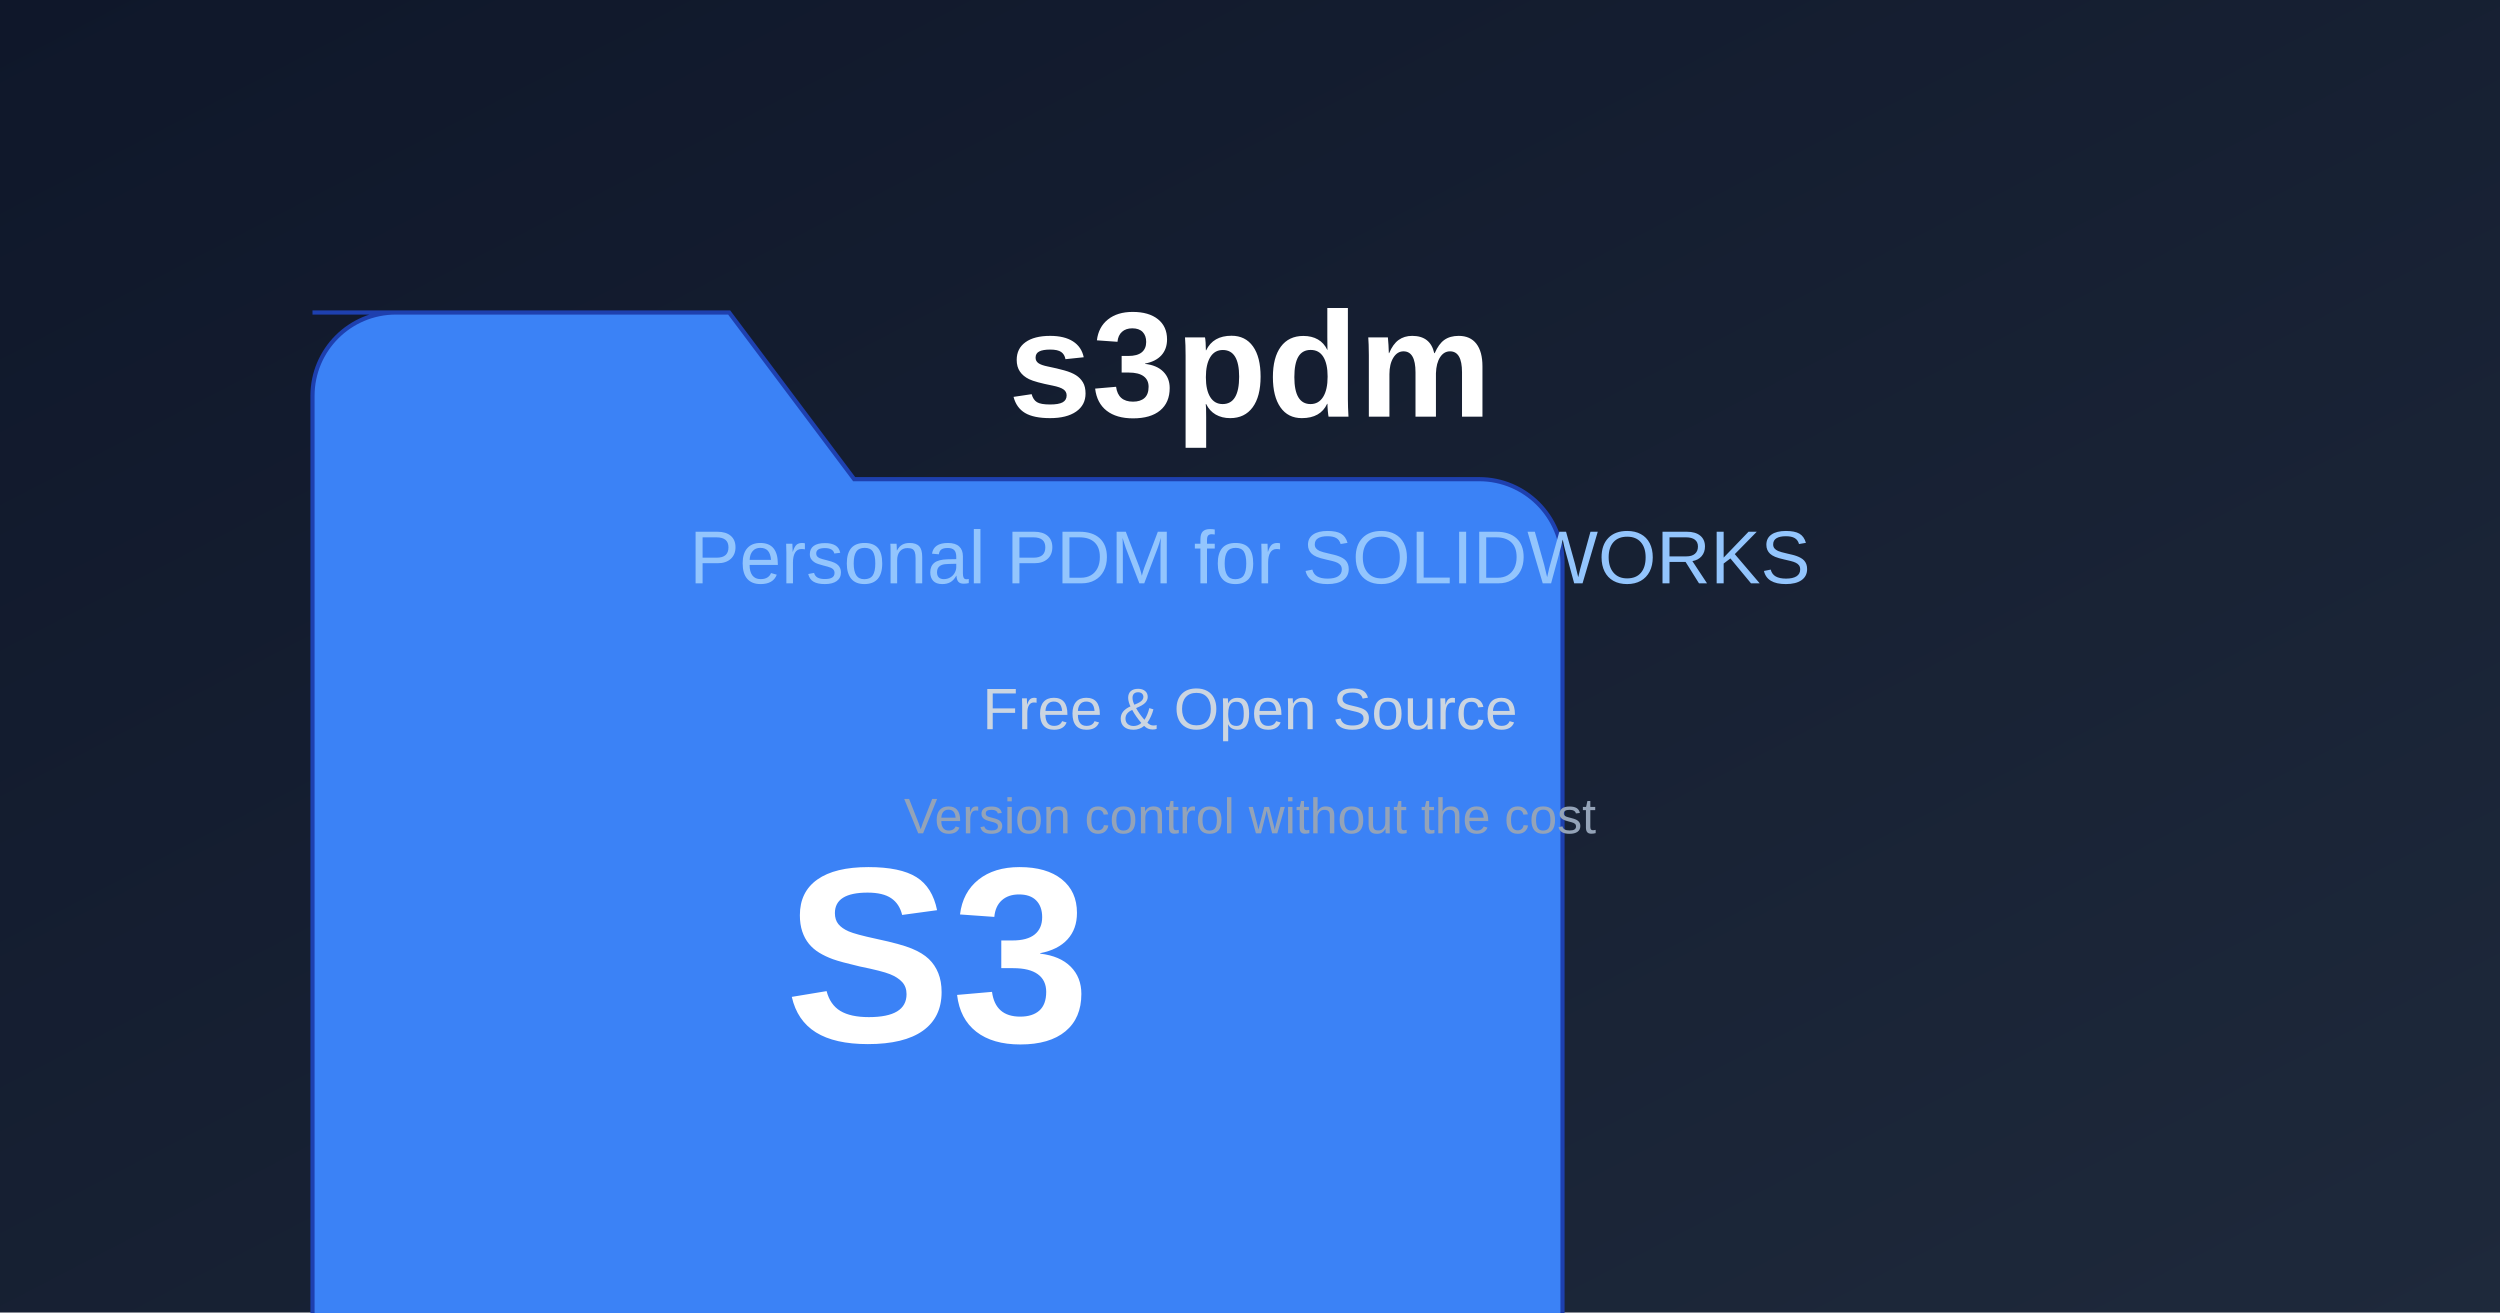
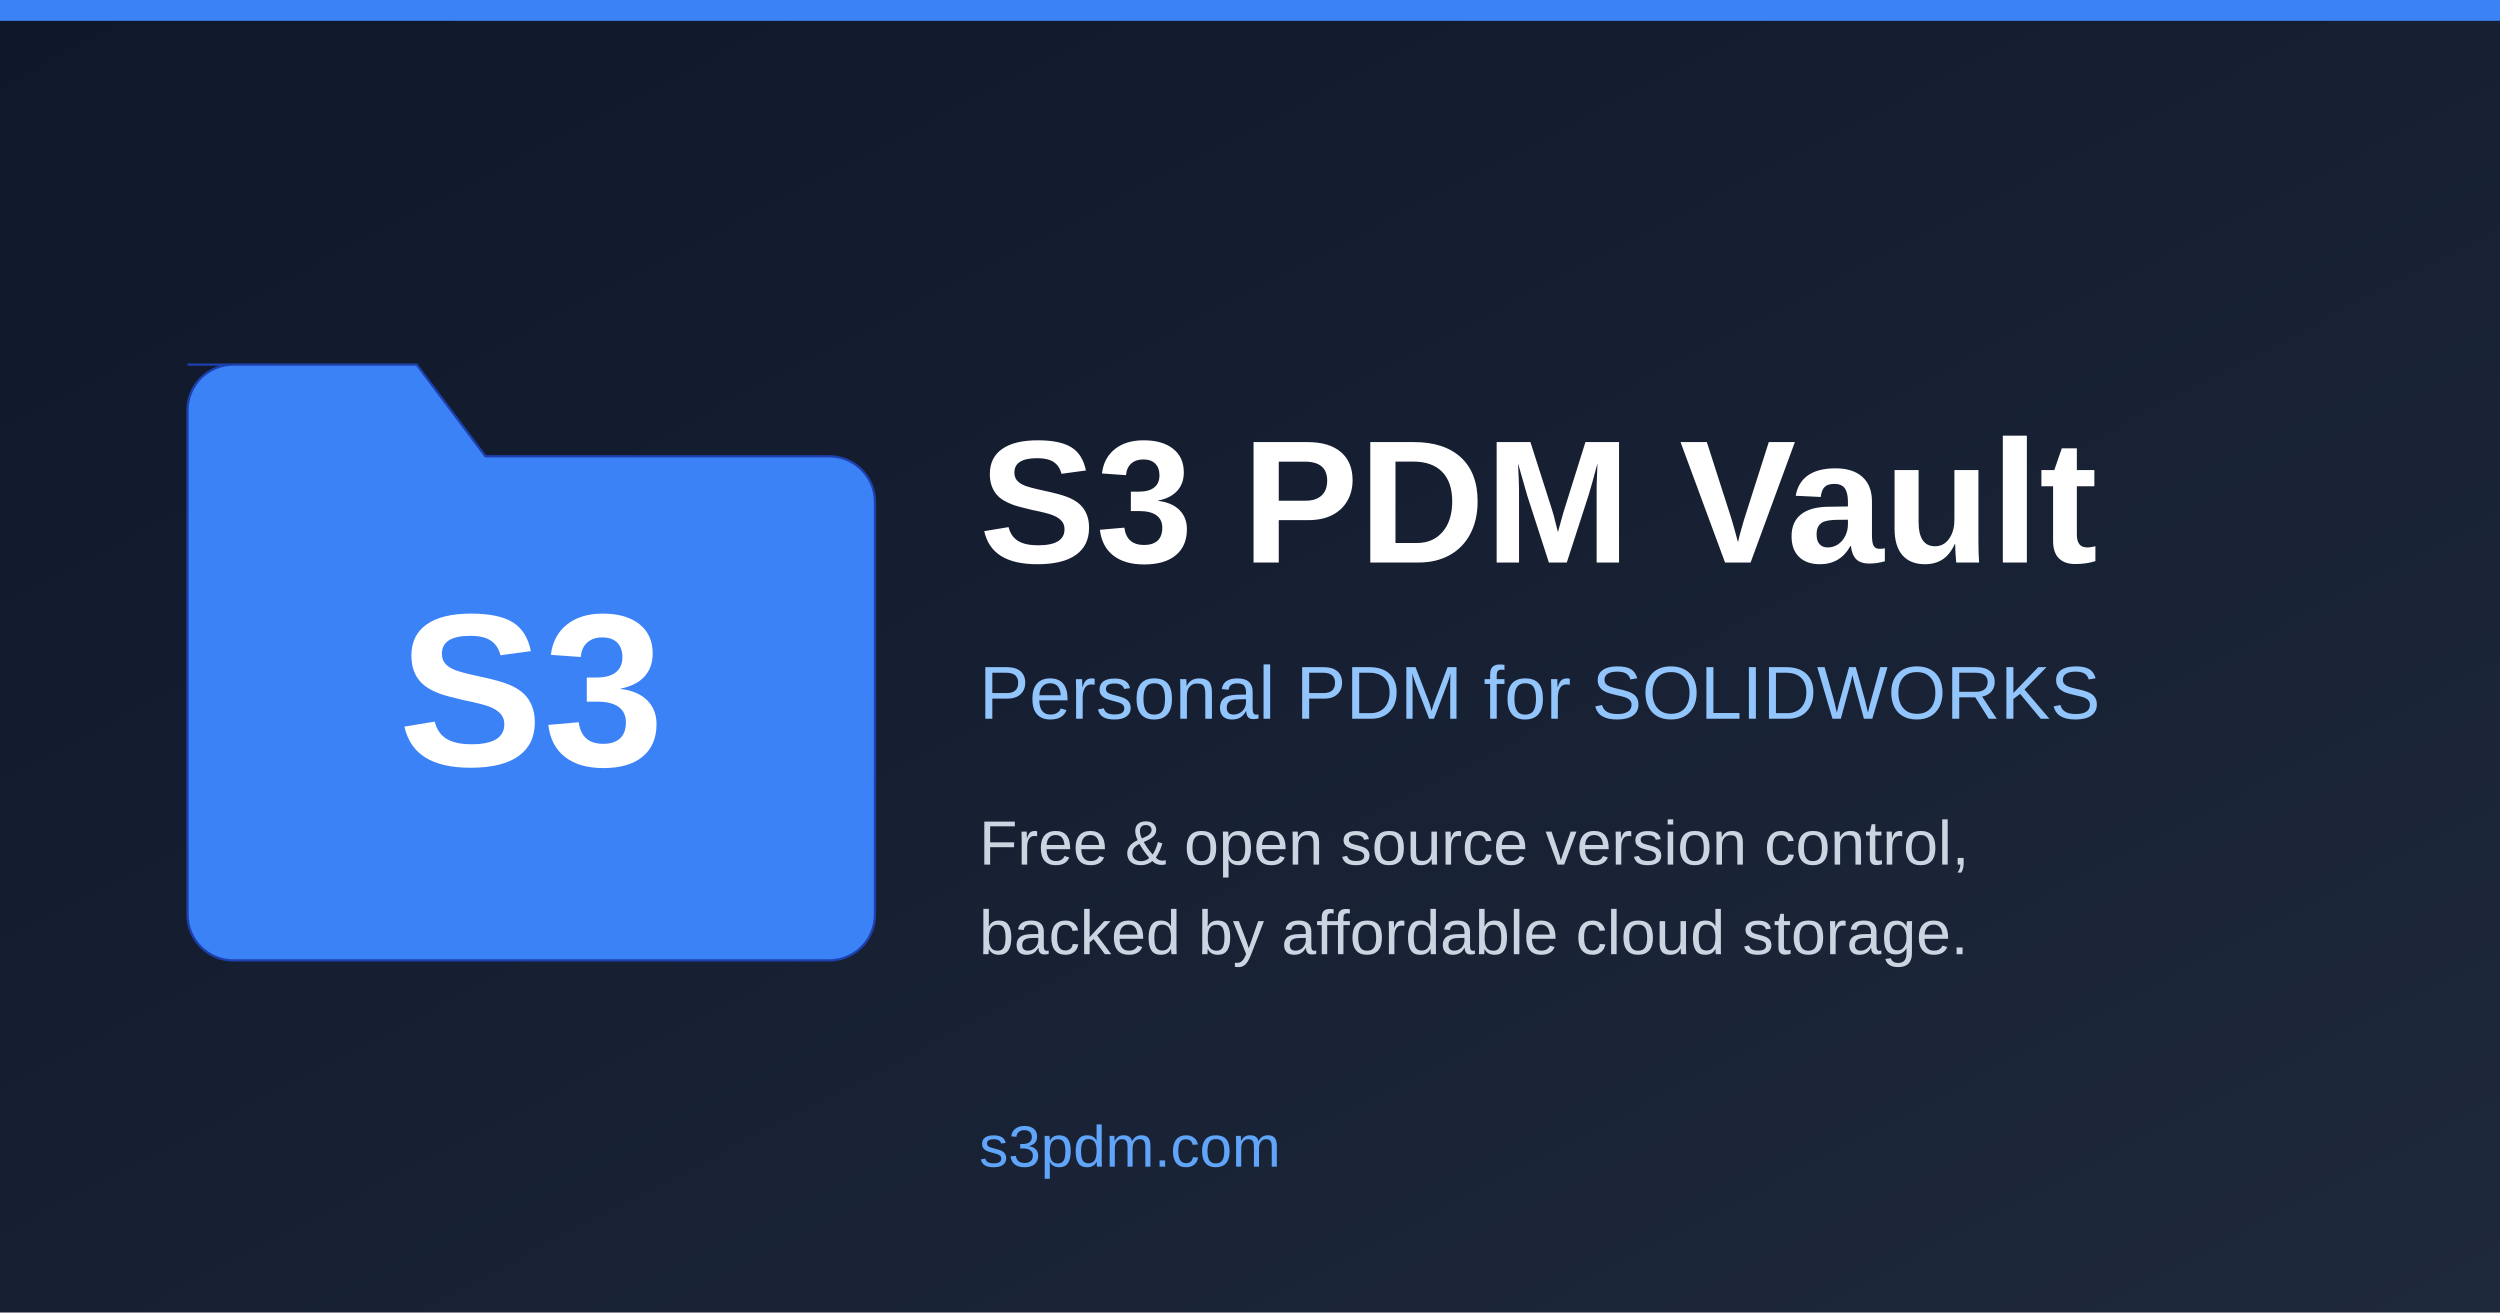
<svg xmlns="http://www.w3.org/2000/svg" width="1200" height="630" viewBox="0 0 1200 630">
  <defs>
    <linearGradient id="bgGradient" x1="0%" y1="0%" x2="100%" y2="100%">
      <stop offset="0%" style="stop-color:#0f172a;stop-opacity:1" />
      <stop offset="100%" style="stop-color:#1e293b;stop-opacity:1" />
    </linearGradient>
  </defs>
  <rect width="1200" height="630" fill="url(#bgGradient)" />
-   <g transform="translate(150, 150)">
+   <rect width="1200" height="10" fill="#3b82f6" />
+   <g transform="translate(90, 175) scale(0.55)">
    <path d="M0 0h200l60 80h300a40 40 0 0140 40v360a40 40 0 01-40 40H40a40 40 0 01-40-40V40a40 40 0 0140-40z" fill="#3B82F6" stroke="#1E40AF" stroke-width="2" />
-     <text x="300" y="350" font-size="120" font-weight="bold" fill="white" text-anchor="middle" font-family="Arial, sans-serif">S3</text>
+     <text x="300" y="350" font-size="190" font-weight="bold" fill="white" text-anchor="middle" font-family="Arial, sans-serif">S3</text>
  </g>
-   <text x="600" y="200" font-size="72" font-weight="bold" fill="white" text-anchor="middle" font-family="Arial, sans-serif">s3pdm</text>
-   <text x="600" y="280" font-size="36" fill="#93c5fd" text-anchor="middle" font-family="Arial, sans-serif">Personal PDM for SOLIDWORKS</text>
-   <text x="600" y="350" font-size="28" fill="#cbd5e1" text-anchor="middle" font-family="Arial, sans-serif">Free &amp; Open Source</text>
-   <text x="600" y="400" font-size="24" fill="#94a3b8" text-anchor="middle" font-family="Arial, sans-serif">Version control without the cost</text>
+   <text x="470" y="270" font-size="84" font-weight="bold" fill="white" font-family="Arial, sans-serif">S3 PDM Vault</text>
+   <text x="470" y="345" font-size="36" fill="#93c5fd" font-family="Arial, sans-serif">Personal PDM for SOLIDWORKS</text>
+   <text x="470" y="415" font-size="30" fill="#cbd5e1" font-family="Arial, sans-serif">Free &amp; open source version control,</text>
+   <text x="470" y="458" font-size="30" fill="#cbd5e1" font-family="Arial, sans-serif">backed by affordable cloud storage.</text>
+   <text x="470" y="560" font-size="28" fill="#60a5fa" font-family="Arial, sans-serif">s3pdm.com</text>
</svg>
